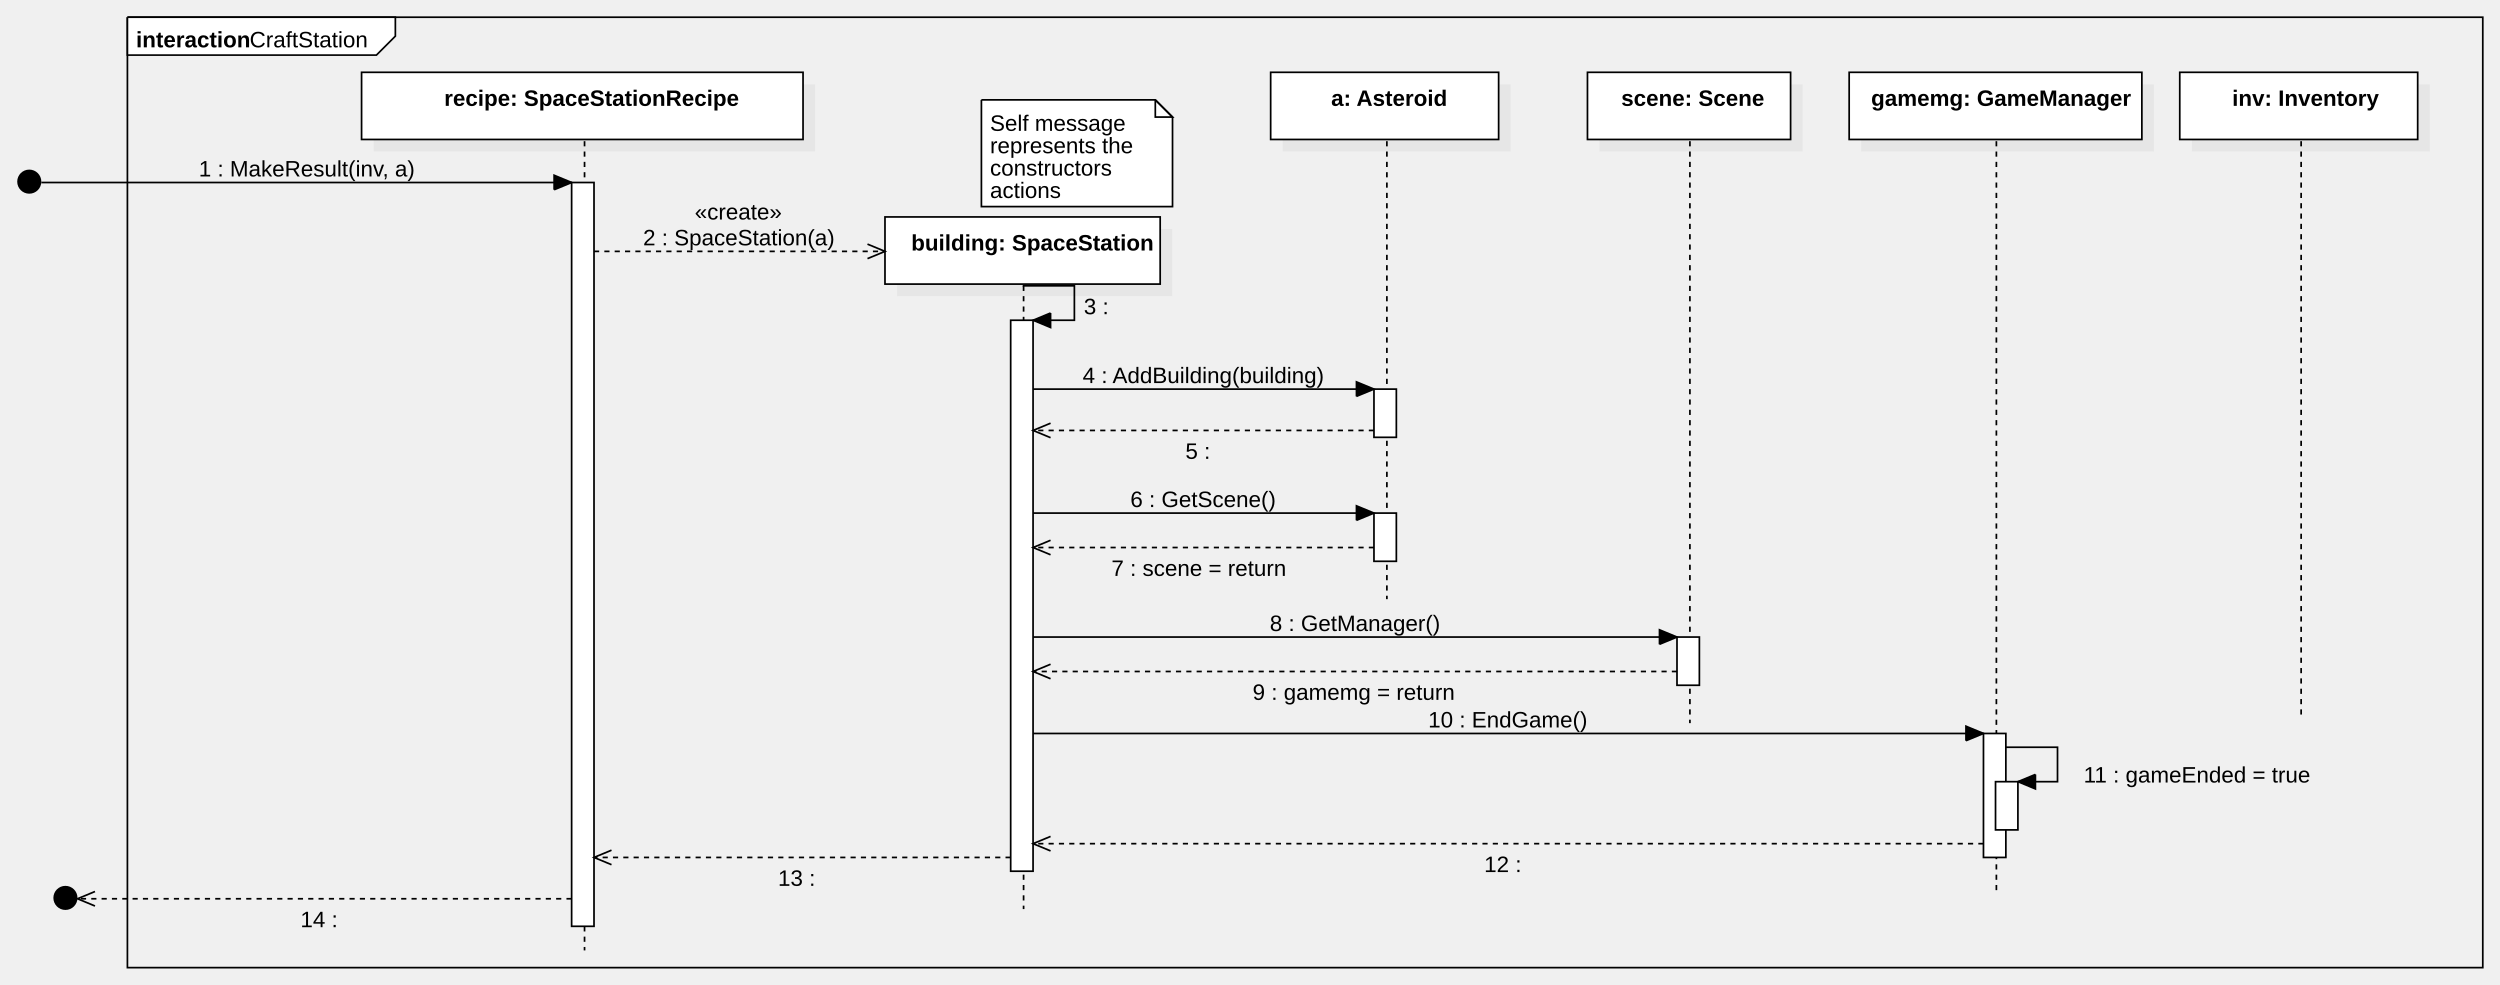
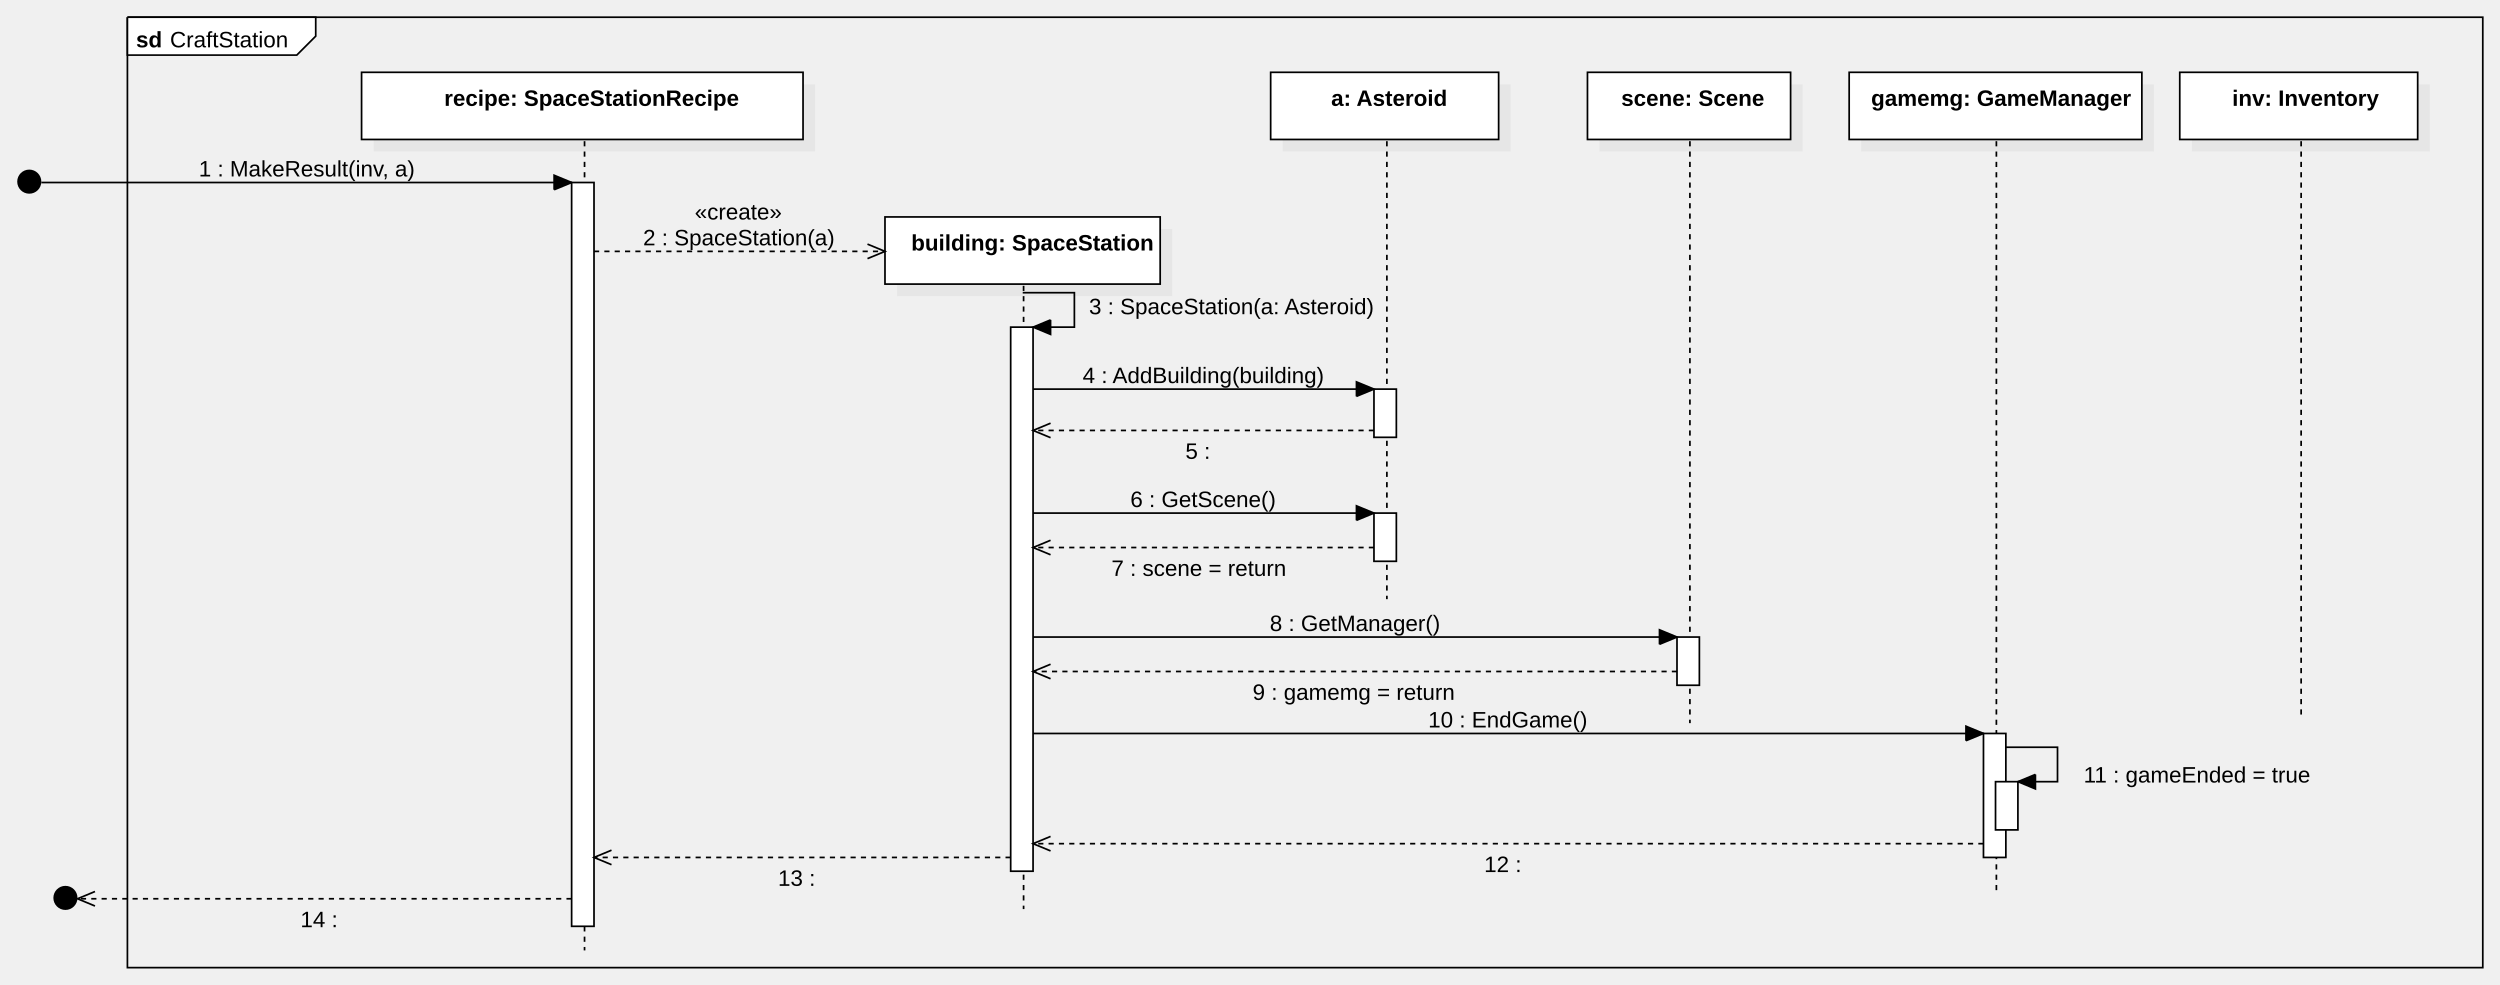
<svg xmlns="http://www.w3.org/2000/svg" version="1.1" width="1452" height="572">
  <defs />
  <g>
    <g transform="translate(-14,2) scale(1,1)">
      <path fill="none" stroke="#000000" d="M 88 8 L 1456 8 L 1456 560 L 88 560 L 88 8" stroke-miterlimit="10" />
    </g>
    <g transform="translate(-14,2) scale(1,1)">
-       <path fill="#ffffff" stroke="none" d="M 88 8 L 88 30 L 232.623 30 L 243.623 19 L 243.623 8 L 88 8" />
-     </g>
-     <g transform="translate(-14,2) scale(1,1)">
-       <path fill="none" stroke="#000000" d="M 88 8 L 88 30 L 232.623 30 L 243.623 19 L 243.623 8 L 88 8 L 88 8" stroke-miterlimit="10" />
-     </g>
-     <g transform="translate(-14,2) scale(1,1)">
-       <g>
-         <path fill="none" stroke="none" />
-         <text fill="#000000" stroke="none" font-family="Arial" font-size="13px" font-style="normal" font-weight="normal" text-decoration="none" x="158.979" y="25.5">CraftStation</text>
-       </g>
-     </g>
-     <g transform="translate(-14,2) scale(1,1)">
-       <g>
-         <path fill="none" stroke="none" />
-         <text fill="#000000" stroke="none" font-family="Arial" font-size="13px" font-style="normal" font-weight="bold" text-decoration="none" x="93" y="25.5">interaction</text>
+       <path fill="#ffffff" stroke="none" d="M 88 8 L 88 30 L 186.374 30 L 197.374 19 L 197.374 8 L 88 8" />
+     </g>
+     <g transform="translate(-14,2) scale(1,1)">
+       <path fill="none" stroke="#000000" d="M 88 8 L 88 30 L 186.374 30 L 197.374 19 L 197.374 8 L 88 8 L 88 8" stroke-miterlimit="10" />
+     </g>
+     <g transform="translate(-14,2) scale(1,1)">
+       <g>
+         <path fill="none" stroke="none" />
+         <text fill="#000000" stroke="none" font-family="Arial" font-size="13px" font-style="normal" font-weight="normal" text-decoration="none" x="112.73" y="25.5">CraftStation</text>
+       </g>
+     </g>
+     <g transform="translate(-14,2) scale(1,1)">
+       <g>
+         <path fill="none" stroke="none" />
+         <text fill="#000000" stroke="none" font-family="Arial" font-size="13px" font-style="normal" font-weight="bold" text-decoration="none" x="93" y="25.5">sd</text>
      </g>
    </g>
    <g transform="translate(-14,2) scale(1,1)">
      <rect fill="#C0C0C0" stroke="none" x="231" y="47" width="256.402" height="39" opacity="0.2" />
    </g>
    <g transform="translate(-14,2) scale(1,1)">
      <rect fill="#ffffff" stroke="none" x="224" y="40" width="256.402" height="39" />
    </g>
    <g transform="translate(-14,2) scale(1,1)">
      <path fill="none" stroke="#000000" d="M 224 40 L 480.402 40 L 480.402 79 L 224 79 L 224 40 Z Z" stroke-miterlimit="10" />
    </g>
    <g transform="translate(-14,2) scale(1,1)">
      <g>
        <path fill="none" stroke="none" />
        <text fill="#000000" stroke="none" font-family="Arial" font-size="13px" font-style="normal" font-weight="bold" text-decoration="none" x="271.986" y="59.5">recipe: SpaceStationRecipe</text>
      </g>
    </g>
    <g transform="translate(-14,2) scale(1,1)">
      <path fill="none" stroke="#000000" d="M 353.5 80 L 353.5 550" stroke-miterlimit="10" stroke-dasharray="3" />
    </g>
    <g transform="translate(-14,2) scale(1,1)">
      <path fill="#000000" stroke="none" d="M 24 103.5 C 24 99.634 27.134 96.5 31 96.5 C 34.866 96.5 38 99.634 38 103.5 C 38 107.366 34.866 110.5 31 110.5 C 27.134 110.5 24 107.366 24 103.5 Z" />
    </g>
    <g transform="translate(-14,2) scale(1,1)">
      <rect fill="#C0C0C0" stroke="none" x="535" y="131" width="159.835" height="39" opacity="0.2" />
    </g>
    <g transform="translate(-14,2) scale(1,1)">
      <rect fill="#ffffff" stroke="none" x="528" y="124" width="159.835" height="39" />
    </g>
    <g transform="translate(-14,2) scale(1,1)">
      <path fill="none" stroke="#000000" d="M 528 124 L 687.835 124 L 687.835 163 L 528 163 L 528 124 Z Z" stroke-miterlimit="10" />
    </g>
    <g transform="translate(-14,2) scale(1,1)">
      <g>
        <path fill="none" stroke="none" />
        <text fill="#000000" stroke="none" font-family="Arial" font-size="13px" font-style="normal" font-weight="bold" text-decoration="none" x="543.232" y="143.5">building: SpaceStation</text>
      </g>
    </g>
    <g transform="translate(-14,2) scale(1,1)">
      <path fill="none" stroke="#000000" d="M 608.5 164 L 608.5 526" stroke-miterlimit="10" stroke-dasharray="3" />
    </g>
    <g transform="translate(-14,2) scale(1,1)">
      <rect fill="#C0C0C0" stroke="none" x="759" y="47" width="132.407" height="39" opacity="0.2" />
    </g>
    <g transform="translate(-14,2) scale(1,1)">
      <rect fill="#ffffff" stroke="none" x="752" y="40" width="132.407" height="39" />
    </g>
    <g transform="translate(-14,2) scale(1,1)">
      <path fill="none" stroke="#000000" d="M 752 40 L 884.407 40 L 884.407 79 L 752 79 L 752 40 Z Z" stroke-miterlimit="10" />
    </g>
    <g transform="translate(-14,2) scale(1,1)">
      <g>
        <path fill="none" stroke="none" />
        <text fill="#000000" stroke="none" font-family="Arial" font-size="13px" font-style="normal" font-weight="bold" text-decoration="none" x="787.132" y="59.5">a: Asteroid</text>
      </g>
    </g>
    <g transform="translate(-14,2) scale(1,1)">
      <path fill="none" stroke="#000000" d="M 819.5 80 L 819.5 346" stroke-miterlimit="10" stroke-dasharray="3" />
    </g>
    <g transform="translate(-14,2) scale(1,1)">
      <path fill="#000000" stroke="none" d="M 45 519.5 C 45 515.634 48.134 512.5 52 512.5 C 55.866 512.5 59 515.634 59 519.5 C 59 523.366 55.866 526.5 52 526.5 C 48.134 526.5 45 523.366 45 519.5 Z" />
    </g>
    <g transform="translate(-14,2) scale(1,1)">
-       <path fill="#ffffff" stroke="none" d="M 584 56 L 685 56 L 695 66 L 695 118 L 584 118 L 584 56" />
-     </g>
-     <g transform="translate(-14,2) scale(1,1)">
-       <path fill="none" stroke="#000000" d="M 584 56 L 685 56 L 695 66 L 695 118 L 584 118 L 584 56 L 584 56" stroke-miterlimit="10" />
-     </g>
-     <g transform="translate(-14,2) scale(1,1)">
-       <path fill="none" stroke="#000000" d="M 685 56 L 685 66 L 695 66 L 685 56" stroke-miterlimit="10" />
-     </g>
-     <g transform="translate(-14,2) scale(1,1)">
-       <g>
-         <path fill="none" stroke="none" />
-         <text fill="#000000" stroke="none" font-family="Arial" font-size="13px" font-style="normal" font-weight="normal" text-decoration="none" x="589" y="74">Self message</text>
-         <text fill="#000000" stroke="none" font-family="Arial" font-size="13px" font-style="normal" font-weight="normal" text-decoration="none" x="589" y="87">represents the</text>
-         <text fill="#000000" stroke="none" font-family="Arial" font-size="13px" font-style="normal" font-weight="normal" text-decoration="none" x="589" y="100">constructors</text>
-         <text fill="#000000" stroke="none" font-family="Arial" font-size="13px" font-style="normal" font-weight="normal" text-decoration="none" x="589" y="113">actions</text>
-       </g>
-     </g>
-     <g transform="translate(-14,2) scale(1,1)">
      <rect fill="#C0C0C0" stroke="none" x="943" y="47" width="117.979" height="39" opacity="0.2" />
    </g>
    <g transform="translate(-14,2) scale(1,1)">
      <rect fill="#ffffff" stroke="none" x="936" y="40" width="117.979" height="39" />
    </g>
    <g transform="translate(-14,2) scale(1,1)">
      <path fill="none" stroke="#000000" d="M 936 40 L 1053.979 40 L 1053.979 79 L 936 79 L 936 40 Z Z" stroke-miterlimit="10" />
    </g>
    <g transform="translate(-14,2) scale(1,1)">
      <g>
        <path fill="none" stroke="none" />
        <text fill="#000000" stroke="none" font-family="Arial" font-size="13px" font-style="normal" font-weight="bold" text-decoration="none" x="955.602" y="59.5">scene: Scene</text>
      </g>
    </g>
    <g transform="translate(-14,2) scale(1,1)">
      <path fill="none" stroke="#000000" d="M 995.5 80 L 995.5 418" stroke-miterlimit="10" stroke-dasharray="3" />
    </g>
    <g transform="translate(-14,2) scale(1,1)">
      <rect fill="#C0C0C0" stroke="none" x="1095" y="47" width="169.992" height="39" opacity="0.2" />
    </g>
    <g transform="translate(-14,2) scale(1,1)">
      <rect fill="#ffffff" stroke="none" x="1088" y="40" width="169.992" height="39" />
    </g>
    <g transform="translate(-14,2) scale(1,1)">
      <path fill="none" stroke="#000000" d="M 1088 40 L 1257.992 40 L 1257.992 79 L 1088 79 L 1088 40 Z Z" stroke-miterlimit="10" />
    </g>
    <g transform="translate(-14,2) scale(1,1)">
      <g>
        <path fill="none" stroke="none" />
        <text fill="#000000" stroke="none" font-family="Arial" font-size="13px" font-style="normal" font-weight="bold" text-decoration="none" x="1100.74" y="59.5">gamemg: GameManager</text>
      </g>
    </g>
    <g transform="translate(-14,2) scale(1,1)">
      <path fill="none" stroke="#000000" d="M 1173.5 80 L 1173.5 518" stroke-miterlimit="10" stroke-dasharray="3" />
    </g>
    <g transform="translate(-14,2) scale(1,1)">
      <rect fill="#C0C0C0" stroke="none" x="1287" y="47" width="138.19" height="39" opacity="0.2" />
    </g>
    <g transform="translate(-14,2) scale(1,1)">
      <rect fill="#ffffff" stroke="none" x="1280" y="40" width="138.19" height="39" />
    </g>
    <g transform="translate(-14,2) scale(1,1)">
      <path fill="none" stroke="#000000" d="M 1280 40 L 1418.19 40 L 1418.19 79 L 1280 79 L 1280 40 Z Z" stroke-miterlimit="10" />
    </g>
    <g transform="translate(-14,2) scale(1,1)">
      <g>
        <path fill="none" stroke="none" />
        <text fill="#000000" stroke="none" font-family="Arial" font-size="13px" font-style="normal" font-weight="bold" text-decoration="none" x="1310.438" y="59.5">inv: Inventory</text>
      </g>
    </g>
    <g transform="translate(-14,2) scale(1,1)">
      <path fill="none" stroke="#000000" d="M 1350.5 80 L 1350.5 416" stroke-miterlimit="10" stroke-dasharray="3" />
    </g>
    <g transform="translate(-14,2) scale(1,1)">
      <path fill="none" stroke="#000000" d="M 38 104 L 346 104" stroke-miterlimit="10" />
    </g>
    <g transform="translate(-14,2) scale(1,1)">
      <path fill="#000000" stroke="none" d="M 335.837 108.21 L 346 104 L 335.837 99.79" />
    </g>
    <g transform="translate(-14,2) scale(1,1)">
      <path fill="none" stroke="#000000" d="M 335.837 108.21 L 346 104 L 335.837 99.79 L 335.837 108.21" stroke-miterlimit="10" />
    </g>
    <g transform="translate(-14,2) scale(1,1)">
      <g>
        <path fill="none" stroke="none" />
        <text fill="#000000" stroke="none" font-family="Arial" font-size="13px" font-style="normal" font-weight="normal" text-decoration="none" x="129.457" y="100.5">1 : MakeResult(inv, a)</text>
      </g>
    </g>
    <g transform="translate(-14,2) scale(1,1)">
      <rect fill="#ffffff" stroke="none" x="346" y="104" width="13" height="432" />
    </g>
    <g transform="translate(-14,2) scale(1,1)">
      <path fill="none" stroke="#000000" d="M 346 104 L 359 104 L 359 536 L 346 536 L 346 104 Z Z" stroke-miterlimit="10" />
    </g>
    <g transform="translate(-14,2) scale(1,1)">
      <path fill="none" stroke="#000000" d="M 359 144 L 528 144" stroke-miterlimit="10" stroke-dasharray="3" />
    </g>
    <g transform="translate(-14,2) scale(1,1)">
      <path fill="none" stroke="#000000" d="M 517.837 148.21 L 528 144 L 517.837 139.79" stroke-miterlimit="10" />
    </g>
    <g transform="translate(-14,2) scale(1,1)">
      <g>
        <path fill="none" stroke="none" />
        <text fill="#000000" stroke="none" font-family="Arial" font-size="13px" font-style="normal" font-weight="normal" text-decoration="none" x="387.5" y="140.5">2 : SpaceStation(a)</text>
      </g>
    </g>
    <g transform="translate(-14,2) scale(1,1)">
      <g>
        <path fill="none" stroke="none" />
        <text fill="#000000" stroke="none" font-family="Arial" font-size="13px" font-style="normal" font-weight="normal" text-decoration="none" x="417.5" y="125.5">«create»</text>
      </g>
    </g>
    <g transform="translate(-14,2) scale(1,1)">
-       <path fill="none" stroke="#000000" d="M 608 164 L 638 164 L 638 184 L 614 184" stroke-miterlimit="10" />
-     </g>
-     <g transform="translate(-14,2) scale(1,1)">
-       <path fill="#000000" stroke="none" d="M 624.163 179.79 L 614 184 L 624.163 188.21" />
-     </g>
-     <g transform="translate(-14,2) scale(1,1)">
-       <path fill="none" stroke="#000000" d="M 624.163 179.79 L 614 184 L 624.163 188.21 L 624.163 179.79" stroke-miterlimit="10" />
-     </g>
-     <g transform="translate(-14,2) scale(1,1)">
-       <g>
-         <path fill="none" stroke="none" />
-         <text fill="#000000" stroke="none" font-family="Arial" font-size="13px" font-style="normal" font-weight="normal" text-decoration="none" x="643.49" y="180.5">3 : </text>
-       </g>
-     </g>
-     <g transform="translate(-14,2) scale(1,1)">
-       <rect fill="#ffffff" stroke="none" x="601" y="184" width="13" height="320" />
-     </g>
-     <g transform="translate(-14,2) scale(1,1)">
-       <path fill="none" stroke="#000000" d="M 601 184 L 614 184 L 614 504 L 601 504 L 601 184 Z Z" stroke-miterlimit="10" />
+       <path fill="none" stroke="#000000" d="M 608 168 L 638 168 L 638 188 L 614 188" stroke-miterlimit="10" />
+     </g>
+     <g transform="translate(-14,2) scale(1,1)">
+       <path fill="#000000" stroke="none" d="M 624.163 183.79 L 614 188 L 624.163 192.21" />
+     </g>
+     <g transform="translate(-14,2) scale(1,1)">
+       <path fill="none" stroke="#000000" d="M 624.163 183.79 L 614 188 L 624.163 192.21 L 624.163 183.79" stroke-miterlimit="10" />
+     </g>
+     <g transform="translate(-14,2) scale(1,1)">
+       <g>
+         <path fill="none" stroke="none" />
+         <text fill="#000000" stroke="none" font-family="Arial" font-size="13px" font-style="normal" font-weight="normal" text-decoration="none" x="646.5" y="180.5">3 : SpaceStation(a: Asteroid)</text>
+       </g>
+     </g>
+     <g transform="translate(-14,2) scale(1,1)">
+       <rect fill="#ffffff" stroke="none" x="601" y="188" width="13" height="316" />
+     </g>
+     <g transform="translate(-14,2) scale(1,1)">
+       <path fill="none" stroke="#000000" d="M 601 188 L 614 188 L 614 504 L 601 504 L 601 188 Z Z" stroke-miterlimit="10" />
    </g>
    <g transform="translate(-14,2) scale(1,1)">
      <path fill="none" stroke="#000000" d="M 614 224 L 812 224" stroke-miterlimit="10" />
    </g>
    <g transform="translate(-14,2) scale(1,1)">
      <path fill="#000000" stroke="none" d="M 801.837 228.21 L 812 224 L 801.837 219.79" />
    </g>
    <g transform="translate(-14,2) scale(1,1)">
      <path fill="none" stroke="#000000" d="M 801.837 228.21 L 812 224 L 801.837 219.79 L 801.837 228.21" stroke-miterlimit="10" />
    </g>
    <g transform="translate(-14,2) scale(1,1)">
      <g>
        <path fill="none" stroke="none" />
        <text fill="#000000" stroke="none" font-family="Arial" font-size="13px" font-style="normal" font-weight="normal" text-decoration="none" x="642.792" y="220.5">4 : AddBuilding(building)</text>
      </g>
    </g>
    <g transform="translate(-14,2) scale(1,1)">
      <rect fill="#ffffff" stroke="none" x="812" y="224" width="13" height="28" />
    </g>
    <g transform="translate(-14,2) scale(1,1)">
      <path fill="none" stroke="#000000" d="M 812 224 L 825 224 L 825 252 L 812 252 L 812 224 Z Z" stroke-miterlimit="10" />
    </g>
    <g transform="translate(-14,2) scale(1,1)">
      <path fill="none" stroke="#000000" d="M 812 248 L 614 248" stroke-miterlimit="10" stroke-dasharray="3" />
    </g>
    <g transform="translate(-14,2) scale(1,1)">
      <path fill="none" stroke="#000000" d="M 624.163 243.79 L 614 248 L 624.163 252.21" stroke-miterlimit="10" />
    </g>
    <g transform="translate(-14,2) scale(1,1)">
      <g>
        <path fill="none" stroke="none" />
        <text fill="#000000" stroke="none" font-family="Arial" font-size="13px" font-style="normal" font-weight="normal" text-decoration="none" x="702.49" y="264.5">5 : </text>
      </g>
    </g>
    <g transform="translate(-14,2) scale(1,1)">
      <path fill="none" stroke="#000000" d="M 614 296 L 812 296" stroke-miterlimit="10" />
    </g>
    <g transform="translate(-14,2) scale(1,1)">
      <path fill="#000000" stroke="none" d="M 801.837 300.21 L 812 296 L 801.837 291.79" />
    </g>
    <g transform="translate(-14,2) scale(1,1)">
      <path fill="none" stroke="#000000" d="M 801.837 300.21 L 812 296 L 801.837 291.79 L 801.837 300.21" stroke-miterlimit="10" />
    </g>
    <g transform="translate(-14,2) scale(1,1)">
      <g>
        <path fill="none" stroke="none" />
        <text fill="#000000" stroke="none" font-family="Arial" font-size="13px" font-style="normal" font-weight="normal" text-decoration="none" x="670.5" y="292.5">6 : GetScene()</text>
      </g>
    </g>
    <g transform="translate(-14,2) scale(1,1)">
      <rect fill="#ffffff" stroke="none" x="812" y="296" width="13" height="28" />
    </g>
    <g transform="translate(-14,2) scale(1,1)">
      <path fill="none" stroke="#000000" d="M 812 296 L 825 296 L 825 324 L 812 324 L 812 296 Z Z" stroke-miterlimit="10" />
    </g>
    <g transform="translate(-14,2) scale(1,1)">
      <path fill="none" stroke="#000000" d="M 812 316 L 614 316" stroke-miterlimit="10" stroke-dasharray="3" />
    </g>
    <g transform="translate(-14,2) scale(1,1)">
      <path fill="none" stroke="#000000" d="M 624.163 311.79 L 614 316 L 624.163 320.21" stroke-miterlimit="10" />
    </g>
    <g transform="translate(-14,2) scale(1,1)">
      <g>
        <path fill="none" stroke="none" />
        <text fill="#000000" stroke="none" font-family="Arial" font-size="13px" font-style="normal" font-weight="normal" text-decoration="none" x="659.51" y="332.5">7 : scene  = return</text>
      </g>
    </g>
    <g transform="translate(-14,2) scale(1,1)">
      <path fill="none" stroke="#000000" d="M 614 368 L 988 368" stroke-miterlimit="10" />
    </g>
    <g transform="translate(-14,2) scale(1,1)">
      <path fill="#000000" stroke="none" d="M 977.837 372.21 L 988 368 L 977.837 363.79" />
    </g>
    <g transform="translate(-14,2) scale(1,1)">
      <path fill="none" stroke="#000000" d="M 977.837 372.21 L 988 368 L 977.837 363.79 L 977.837 372.21" stroke-miterlimit="10" />
    </g>
    <g transform="translate(-14,2) scale(1,1)">
      <g>
        <path fill="none" stroke="none" />
        <text fill="#000000" stroke="none" font-family="Arial" font-size="13px" font-style="normal" font-weight="normal" text-decoration="none" x="751.5" y="364.5">8 : GetManager()</text>
      </g>
    </g>
    <g transform="translate(-14,2) scale(1,1)">
      <rect fill="#ffffff" stroke="none" x="988" y="368" width="13" height="28" />
    </g>
    <g transform="translate(-14,2) scale(1,1)">
      <path fill="none" stroke="#000000" d="M 988 368 L 1001 368 L 1001 396 L 988 396 L 988 368 Z Z" stroke-miterlimit="10" />
    </g>
    <g transform="translate(-14,2) scale(1,1)">
      <path fill="none" stroke="#000000" d="M 988 388 L 614 388" stroke-miterlimit="10" stroke-dasharray="3" />
    </g>
    <g transform="translate(-14,2) scale(1,1)">
      <path fill="none" stroke="#000000" d="M 624.163 383.79 L 614 388 L 624.163 392.21" stroke-miterlimit="10" />
    </g>
    <g transform="translate(-14,2) scale(1,1)">
      <g>
        <path fill="none" stroke="none" />
        <text fill="#000000" stroke="none" font-family="Arial" font-size="13px" font-style="normal" font-weight="normal" text-decoration="none" x="741.51" y="404.5">9 : gamemg = return</text>
      </g>
    </g>
    <g transform="translate(-14,2) scale(1,1)">
      <path fill="none" stroke="#000000" d="M 614 424 L 1166 424" stroke-miterlimit="10" />
    </g>
    <g transform="translate(-14,2) scale(1,1)">
      <path fill="#000000" stroke="none" d="M 1155.837 428.21 L 1166 424 L 1155.837 419.79" />
    </g>
    <g transform="translate(-14,2) scale(1,1)">
      <path fill="none" stroke="#000000" d="M 1155.837 428.21 L 1166 424 L 1155.837 419.79 L 1155.837 428.21" stroke-miterlimit="10" />
    </g>
    <g transform="translate(-14,2) scale(1,1)">
      <g>
        <path fill="none" stroke="none" />
        <text fill="#000000" stroke="none" font-family="Arial" font-size="13px" font-style="normal" font-weight="normal" text-decoration="none" x="843.5" y="420.5">10 : EndGame()</text>
      </g>
    </g>
    <g transform="translate(-14,2) scale(1,1)">
      <rect fill="#ffffff" stroke="none" x="1166" y="424" width="13" height="72" />
    </g>
    <g transform="translate(-14,2) scale(1,1)">
      <path fill="none" stroke="#000000" d="M 1166 424 L 1179 424 L 1179 496 L 1166 496 L 1166 424 Z Z" stroke-miterlimit="10" />
    </g>
    <g transform="translate(-14,2) scale(1,1)">
      <path fill="none" stroke="#000000" d="M 1179 432 L 1209 432 L 1209 452 L 1186 452" stroke-miterlimit="10" />
    </g>
    <g transform="translate(-14,2) scale(1,1)">
      <path fill="#000000" stroke="none" d="M 1196.163 447.79 L 1186 452 L 1196.163 456.21" />
    </g>
    <g transform="translate(-14,2) scale(1,1)">
      <path fill="none" stroke="#000000" d="M 1196.163 447.79 L 1186 452 L 1196.163 456.21 L 1196.163 447.79" stroke-miterlimit="10" />
    </g>
    <g transform="translate(-14,2) scale(1,1)">
      <g>
        <path fill="none" stroke="none" />
        <text fill="#000000" stroke="none" font-family="Arial" font-size="13px" font-style="normal" font-weight="normal" text-decoration="none" x="1224.172" y="452.5">11 : gameEnded = true</text>
      </g>
    </g>
    <g transform="translate(-14,2) scale(1,1)">
      <rect fill="#ffffff" stroke="none" x="1173" y="452" width="13" height="28" />
    </g>
    <g transform="translate(-14,2) scale(1,1)">
      <path fill="none" stroke="#000000" d="M 1173 452 L 1186 452 L 1186 480 L 1173 480 L 1173 452 Z Z" stroke-miterlimit="10" />
    </g>
    <g transform="translate(-14,2) scale(1,1)">
      <path fill="none" stroke="#000000" d="M 1166 488 L 614 488" stroke-miterlimit="10" stroke-dasharray="3" />
    </g>
    <g transform="translate(-14,2) scale(1,1)">
      <path fill="none" stroke="#000000" d="M 624.163 483.79 L 614 488 L 624.163 492.21" stroke-miterlimit="10" />
    </g>
    <g transform="translate(-14,2) scale(1,1)">
      <g>
        <path fill="none" stroke="none" />
        <text fill="#000000" stroke="none" font-family="Arial" font-size="13px" font-style="normal" font-weight="normal" text-decoration="none" x="876.007" y="504.5">12 : </text>
      </g>
    </g>
    <g transform="translate(-14,2) scale(1,1)">
      <path fill="none" stroke="#000000" d="M 601 496 L 359 496" stroke-miterlimit="10" stroke-dasharray="3" />
    </g>
    <g transform="translate(-14,2) scale(1,1)">
      <path fill="none" stroke="#000000" d="M 369.163 491.79 L 359 496 L 369.163 500.21" stroke-miterlimit="10" />
    </g>
    <g transform="translate(-14,2) scale(1,1)">
      <g>
        <path fill="none" stroke="none" />
        <text fill="#000000" stroke="none" font-family="Arial" font-size="13px" font-style="normal" font-weight="normal" text-decoration="none" x="465.875" y="512.5">13 : </text>
      </g>
    </g>
    <g transform="translate(-14,2) scale(1,1)">
      <path fill="none" stroke="#000000" d="M 346 520 L 59 520" stroke-miterlimit="10" stroke-dasharray="3" />
    </g>
    <g transform="translate(-14,2) scale(1,1)">
      <path fill="none" stroke="#000000" d="M 69.163 515.79 L 59 520 L 69.163 524.21" stroke-miterlimit="10" />
    </g>
    <g transform="translate(-14,2) scale(1,1)">
      <g>
        <path fill="none" stroke="none" />
        <text fill="#000000" stroke="none" font-family="Arial" font-size="13px" font-style="normal" font-weight="normal" text-decoration="none" x="188.49" y="536.5">14 : </text>
      </g>
    </g>
  </g>
</svg>
